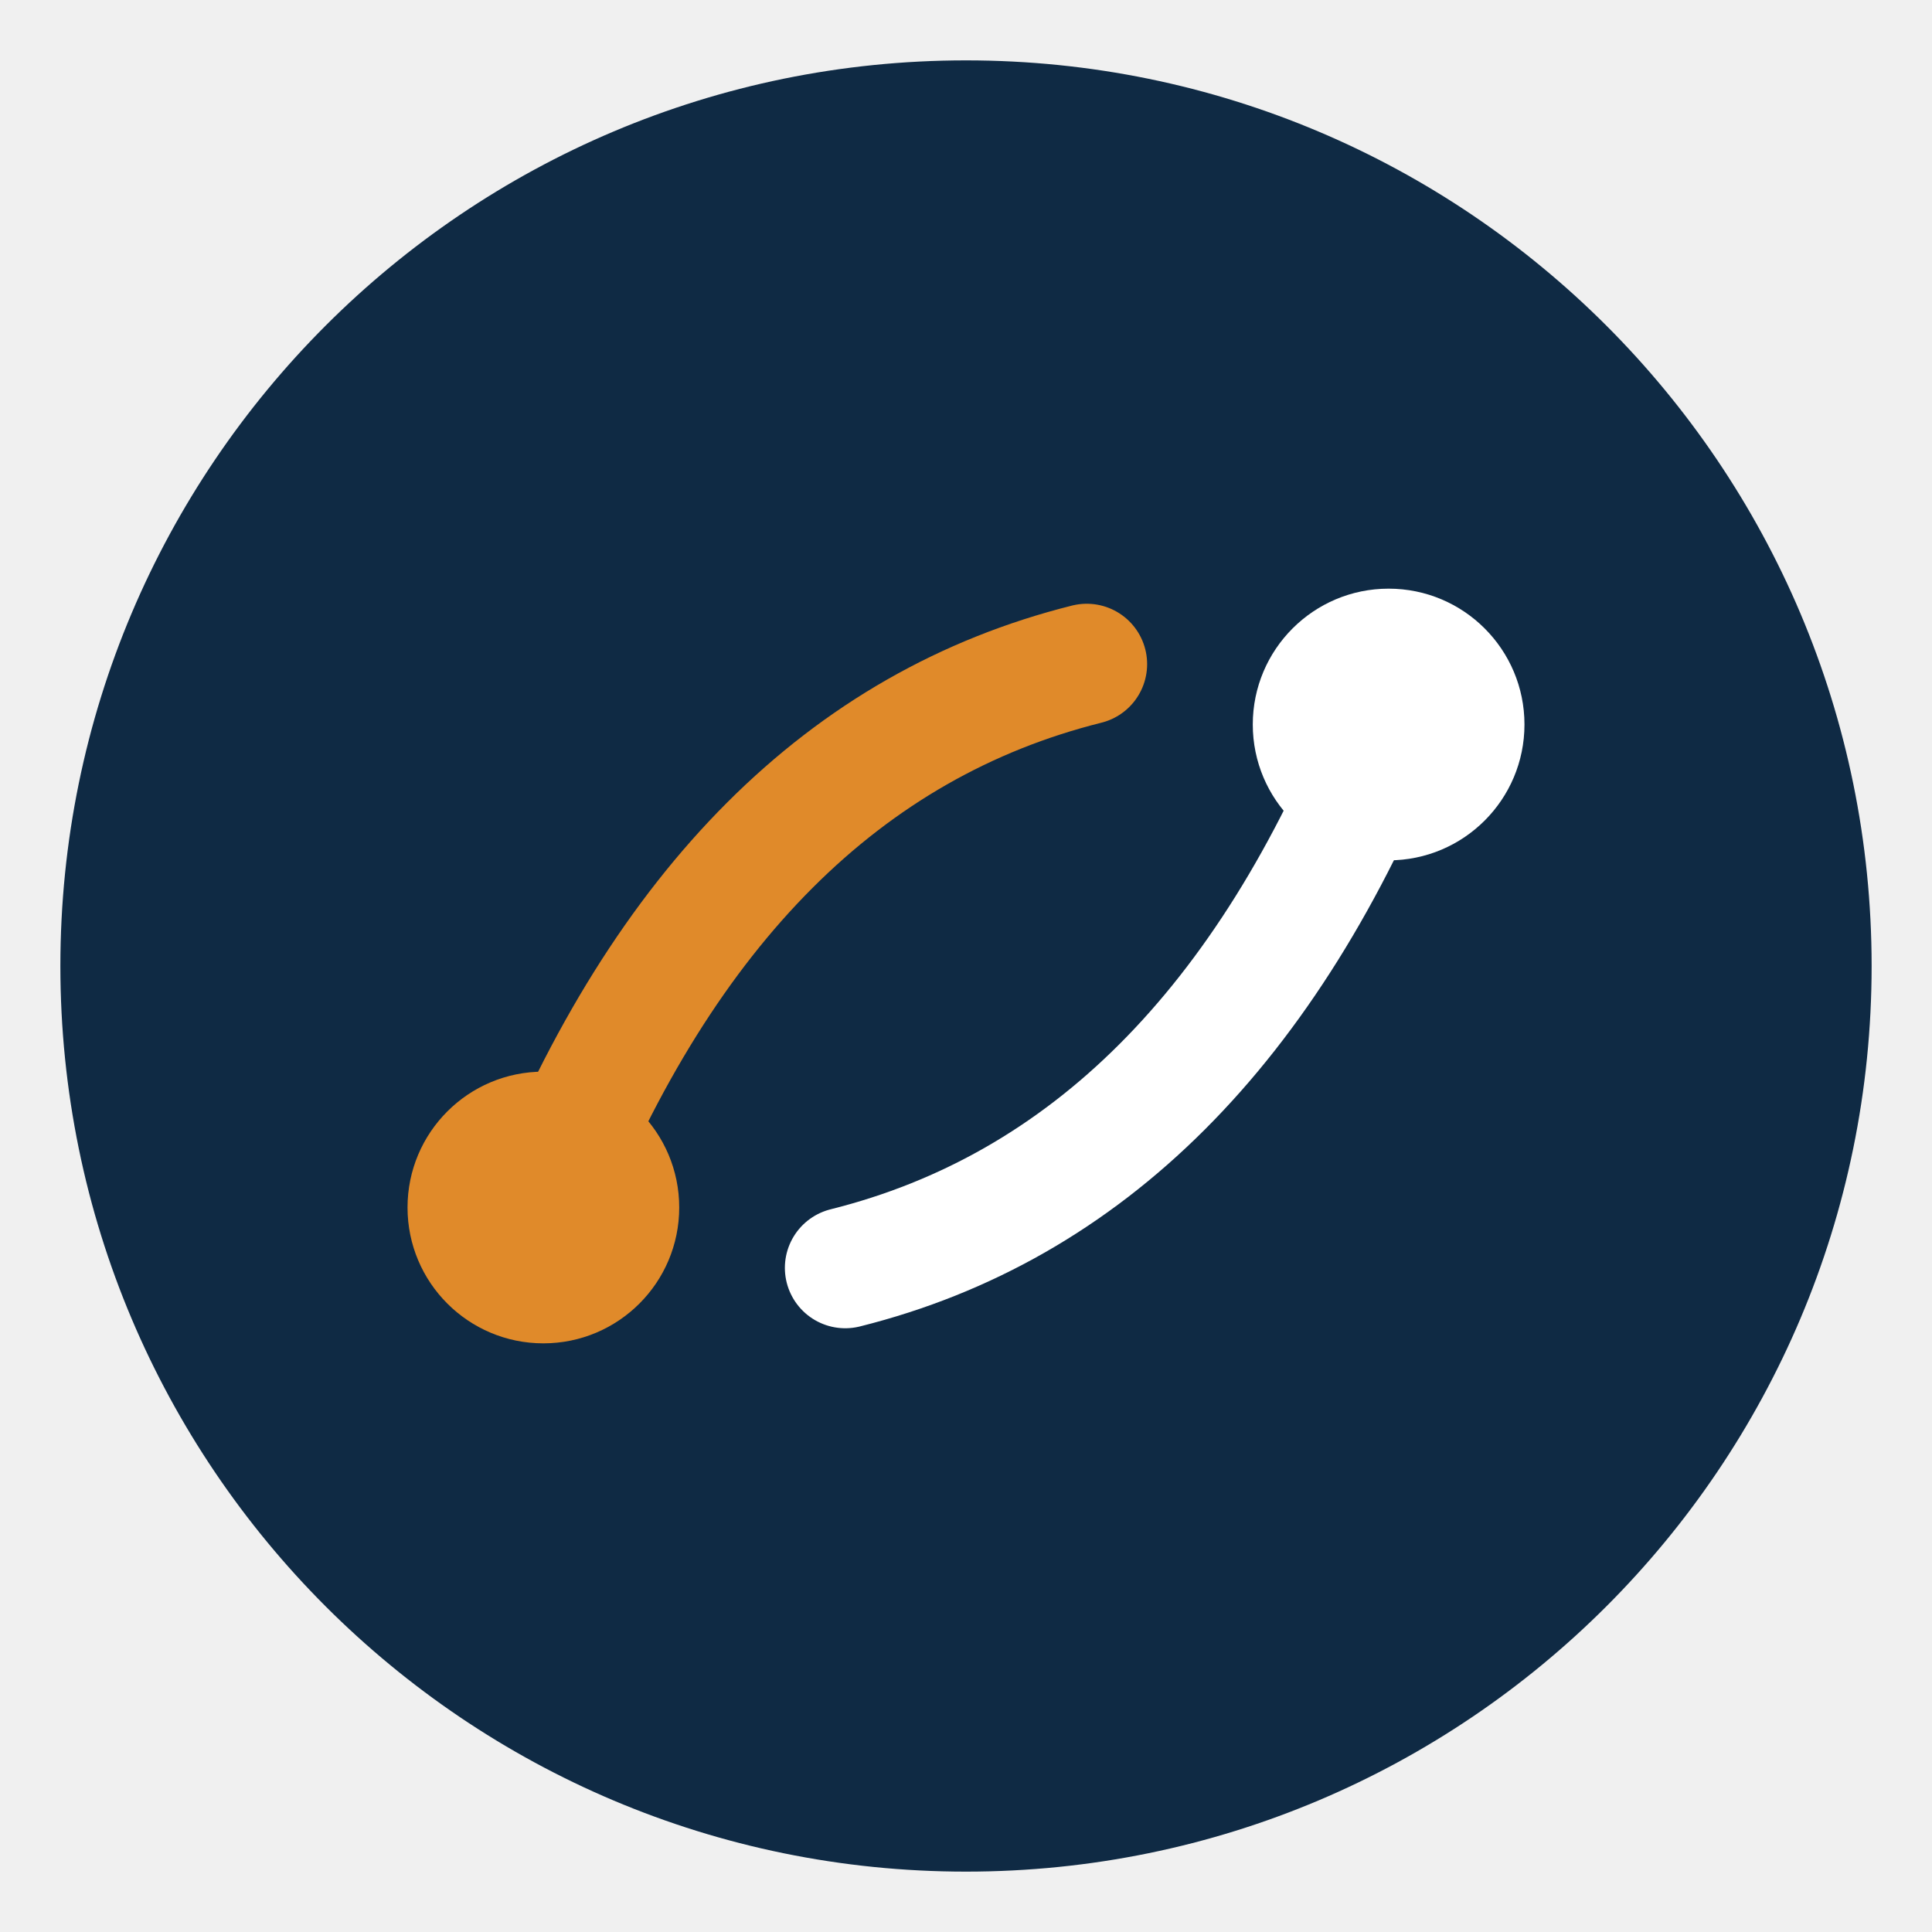
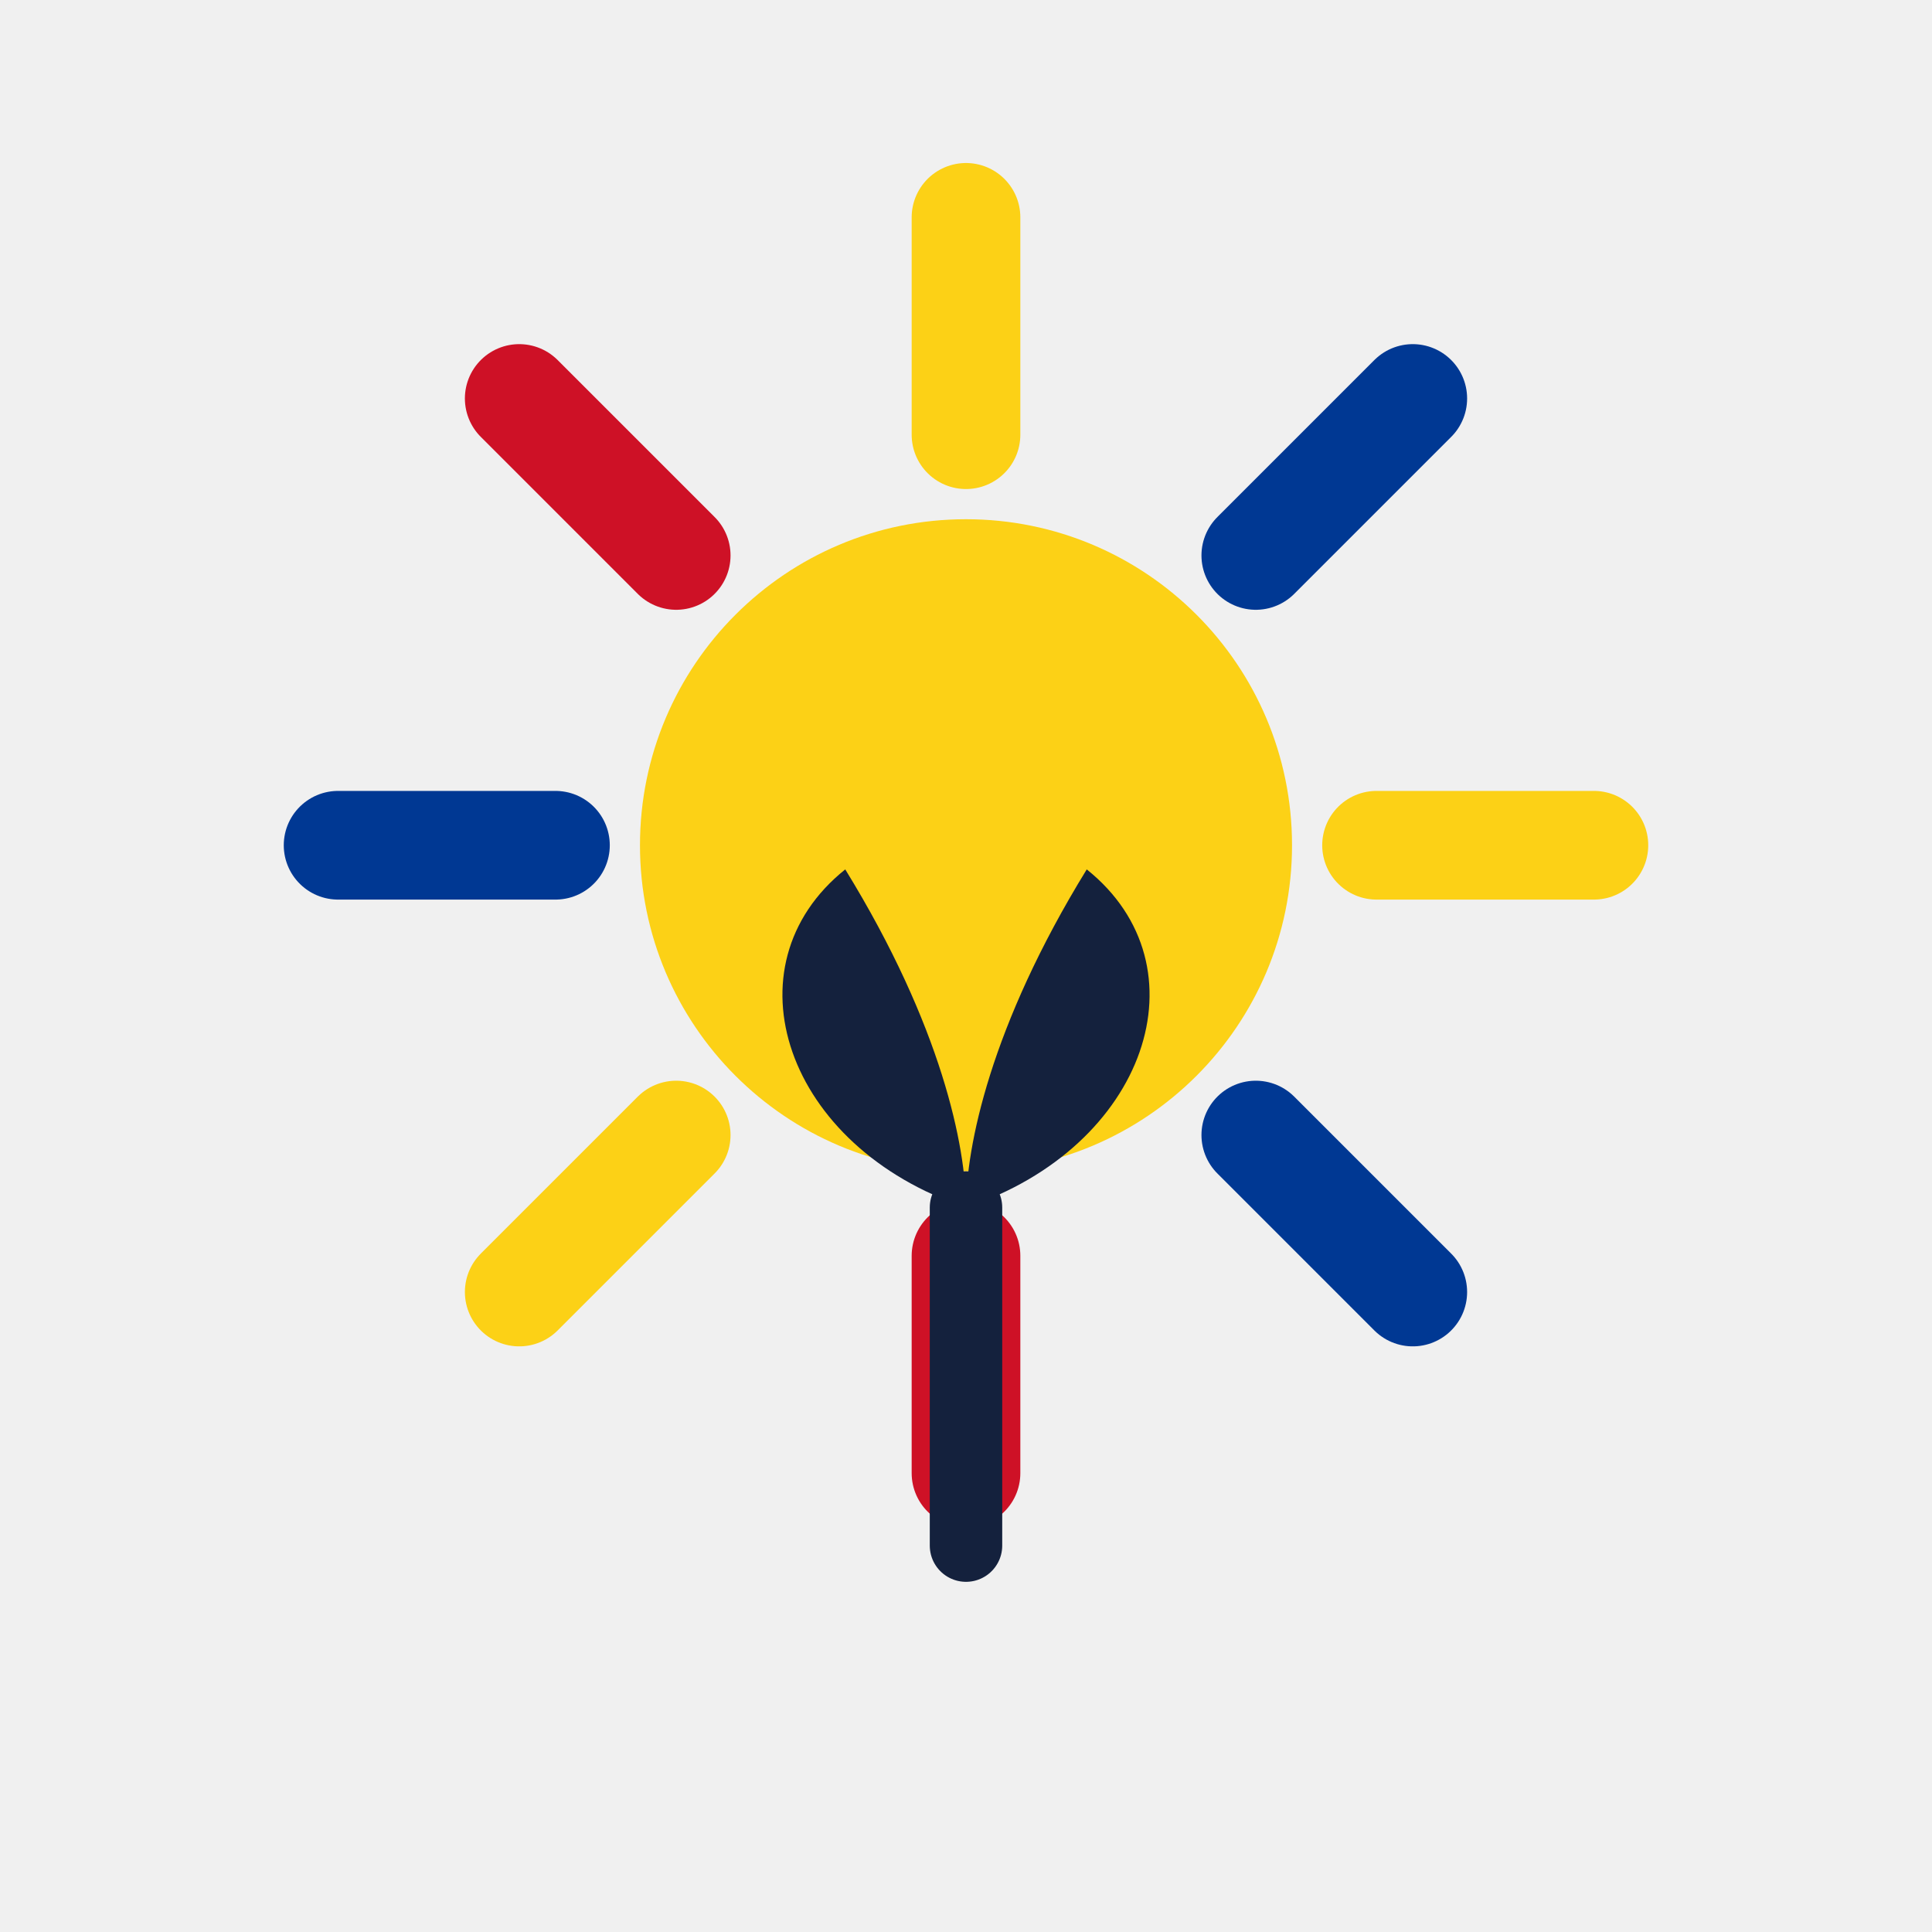
- <svg xmlns="http://www.w3.org/2000/svg" viewBox="0 0 64 64" role="img" aria-label="Plan Padrino Milagro">
-   <circle cx="32" cy="32" r="30" fill="#0f2a44" />
-   <path d="M18 40c4-10 10-16 18-18" fill="none" stroke="#e08a2a" stroke-width="4" stroke-linecap="round" />
-   <path d="M46 24c-4 10-10 16-18 18" fill="none" stroke="#ffffff" stroke-width="4" stroke-linecap="round" />
-   <circle cx="18" cy="40" r="4.5" fill="#e08a2a" />
-   <circle cx="46" cy="24" r="4.5" fill="#ffffff" />
+ <svg xmlns="http://www.w3.org/2000/svg" viewBox="0 0 160 160" role="img" aria-label="Plan Padrino Milagro — Sol de la Reconstrucción">
+   <line x1="114" y1="70" x2="132" y2="70" stroke="#FCD116" stroke-width="9" stroke-linecap="round" />
+   <line x1="104" y1="94" x2="117" y2="107" stroke="#003893" stroke-width="9" stroke-linecap="round" />
+   <line x1="80" y1="104" x2="80" y2="122" stroke="#CE1126" stroke-width="9" stroke-linecap="round" />
+   <line x1="56" y1="94" x2="43" y2="107" stroke="#FCD116" stroke-width="9" stroke-linecap="round" />
+   <line x1="46" y1="70" x2="28" y2="70" stroke="#003893" stroke-width="9" stroke-linecap="round" />
+   <line x1="56" y1="46" x2="43" y2="33" stroke="#CE1126" stroke-width="9" stroke-linecap="round" />
+   <line x1="80" y1="36" x2="80" y2="18" stroke="#FCD116" stroke-width="9" stroke-linecap="round" />
+   <line x1="104" y1="46" x2="117" y2="33" stroke="#003893" stroke-width="9" stroke-linecap="round" />
+   <circle cx="80" cy="70" r="27" fill="#FCD116" />
+   <path d="M80,100 C65,95 60,80 70,72 C78,85 80,95 80,100 Z" fill="#14213D" />
+   <path d="M80,100 C95,95 100,80 90,72 C82,85 80,95 80,100 Z" fill="#14213D" />
+   <line x1="80" y1="100" x2="80" y2="128" stroke="#14213D" stroke-width="6" stroke-linecap="round" />
</svg>
